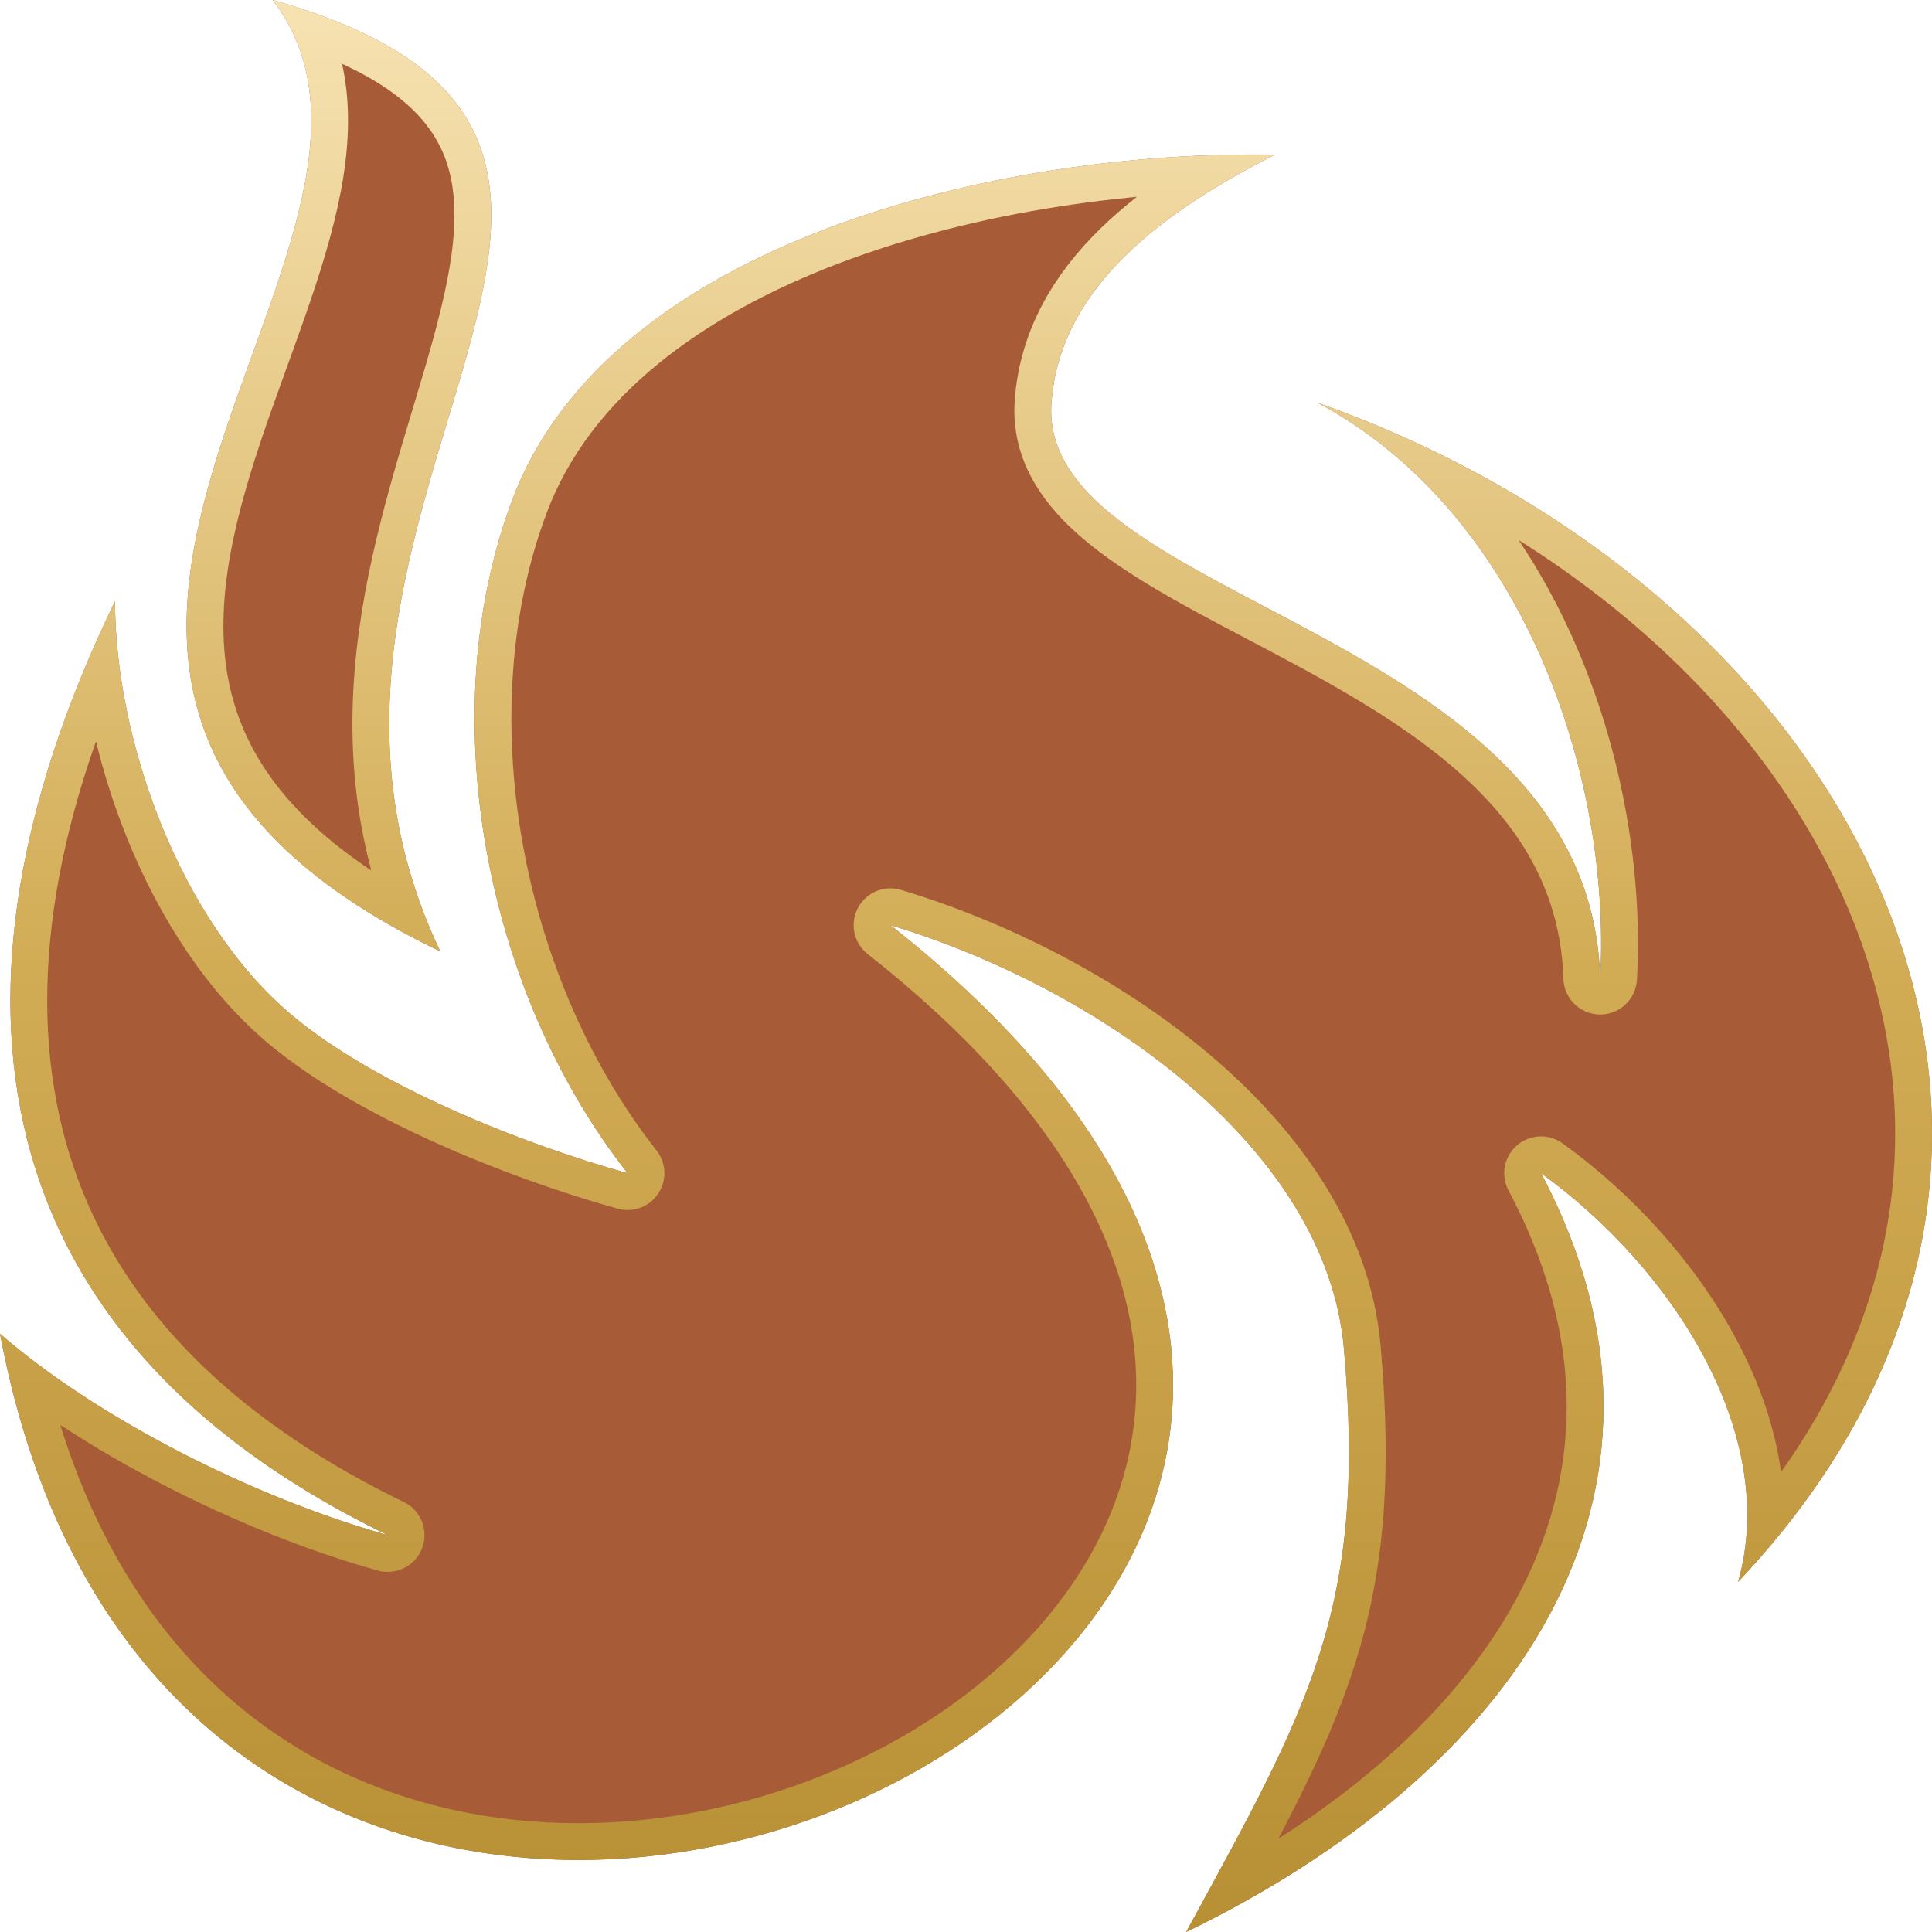
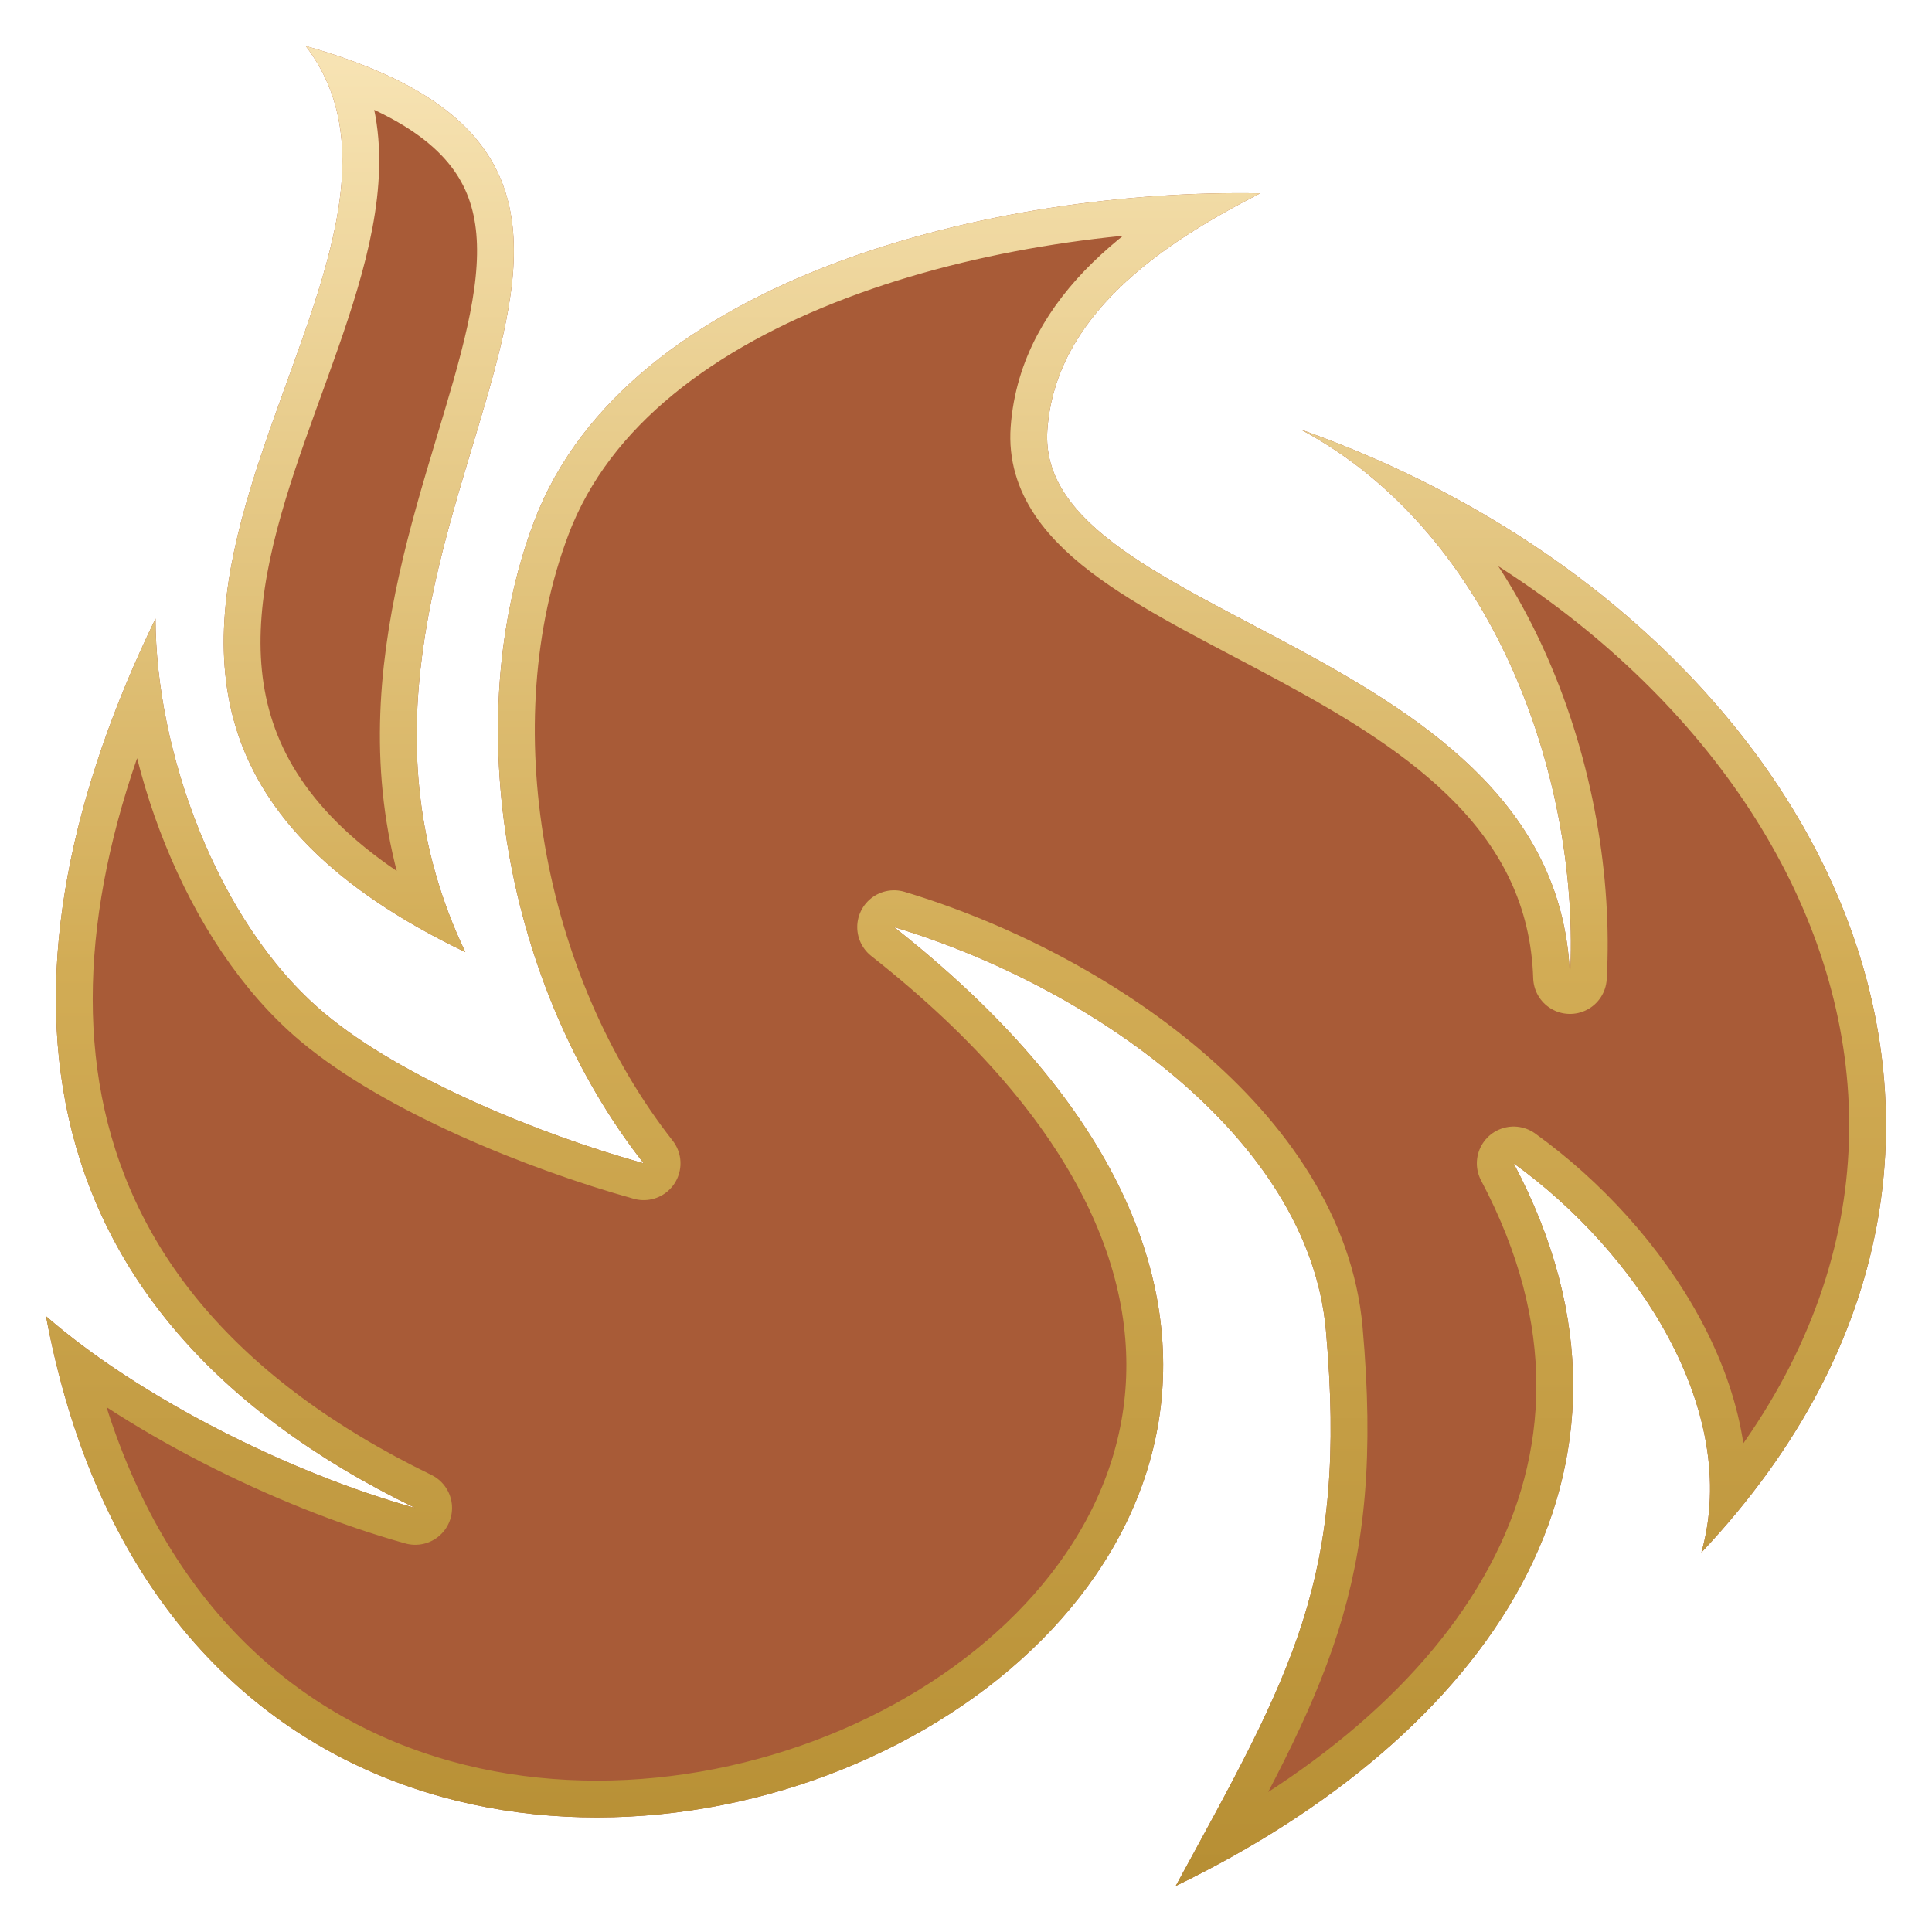
<svg xmlns="http://www.w3.org/2000/svg" viewBox="0 0 84 84">
  <defs>
    <linearGradient id="gold" x1="0" y1="0" x2="0" y2="1">
      <stop offset="0" stop-color="#f7e3b3" />
      <stop offset="0.5" stop-color="#d2ac55" />
      <stop offset="1" stop-color="#b78f34" />
    </linearGradient>
  </defs>
-   <clipPath id="shape">
-     <path d="M19.143 41.366C-5.468 29.548 19.991 10.647 11.857 0C33.563 6.135 9.982 22.143 19.143 41.366ZM22.286 21.698C26.516 10.517 43.459 6.503 55.429 6.726C50.764 9.106 46.089 12.367 45.715 17.511C45.078 26.275 69.081 27.226 69.573 42.508C70.061 33.784 66.273 22.317 57.286 17.511C80.685 25.78 93.494 49.761 75.573 68.774C77.406 62.262 72.577 55.02 67.001 51.009C74.47 65.104 65.623 77.193 51.573 84C56.874 74.269 59.444 69.992 58.43 58.623C57.642 49.783 47.581 42.889 38.715 40.224C78.837 71.788 8.585 103.825 0 57.988C4.272 61.704 11.097 65.136 16.857 66.743C-1.883 57.641 -2.641 41.898 5 26.139C5 32.078 7.761 40.009 12.714 44.158C16.278 47.143 22.569 49.697 27.286 51.009C21.003 43.005 18.8 30.912 22.286 21.698Z" />
-   </clipPath>
-   <g fill="#a85b37">
-     <path d="M19.143 41.366C-5.468 29.548 19.991 10.647 11.857 0C33.563 6.135 9.982 22.143 19.143 41.366ZM22.286 21.698C26.516 10.517 43.459 6.503 55.429 6.726C50.764 9.106 46.089 12.367 45.715 17.511C45.078 26.275 69.081 27.226 69.573 42.508C70.061 33.784 66.273 22.317 57.286 17.511C80.685 25.78 93.494 49.761 75.573 68.774C77.406 62.262 72.577 55.02 67.001 51.009C74.47 65.104 65.623 77.193 51.573 84C56.874 74.269 59.444 69.992 58.43 58.623C57.642 49.783 47.581 42.889 38.715 40.224C78.837 71.788 8.585 103.825 0 57.988C4.272 61.704 11.097 65.136 16.857 66.743C-1.883 57.641 -2.641 41.898 5 26.139C5 32.078 7.761 40.009 12.714 44.158C16.278 47.143 22.569 49.697 27.286 51.009C21.003 43.005 18.8 30.912 22.286 21.698Z" />
-   </g>
-   <g clip-path="url(#shape)" fill="none" stroke="url(#gold)" stroke-width="3.2" stroke-linejoin="round">
-     <path d="M19.143 41.366C-5.468 29.548 19.991 10.647 11.857 0C33.563 6.135 9.982 22.143 19.143 41.366ZM22.286 21.698C26.516 10.517 43.459 6.503 55.429 6.726C50.764 9.106 46.089 12.367 45.715 17.511C45.078 26.275 69.081 27.226 69.573 42.508C70.061 33.784 66.273 22.317 57.286 17.511C80.685 25.78 93.494 49.761 75.573 68.774C77.406 62.262 72.577 55.02 67.001 51.009C74.47 65.104 65.623 77.193 51.573 84C56.874 74.269 59.444 69.992 58.43 58.623C57.642 49.783 47.581 42.889 38.715 40.224C78.837 71.788 8.585 103.825 0 57.988C4.272 61.704 11.097 65.136 16.857 66.743C-1.883 57.641 -2.641 41.898 5 26.139C5 32.078 7.761 40.009 12.714 44.158C16.278 47.143 22.569 49.697 27.286 51.009C21.003 43.005 18.8 30.912 22.286 21.698Z" />
+   <g transform="translate(2 2) scale(0.95238)">
+     <clipPath id="shape">
+       <path d="M19.143 41.366C-5.468 29.548 19.991 10.647 11.857 0C33.563 6.135 9.982 22.143 19.143 41.366ZM22.286 21.698C26.516 10.517 43.459 6.503 55.429 6.726C50.764 9.106 46.089 12.367 45.715 17.511C45.078 26.275 69.081 27.226 69.573 42.508C70.061 33.784 66.273 22.317 57.286 17.511C80.685 25.78 93.494 49.761 75.573 68.774C77.406 62.262 72.577 55.02 67.001 51.009C74.47 65.104 65.623 77.193 51.573 84C56.874 74.269 59.444 69.992 58.43 58.623C57.642 49.783 47.581 42.889 38.715 40.224C78.837 71.788 8.585 103.825 0 57.988C4.272 61.704 11.097 65.136 16.857 66.743C-1.883 57.641 -2.641 41.898 5 26.139C5 32.078 7.761 40.009 12.714 44.158C16.278 47.143 22.569 49.697 27.286 51.009C21.003 43.005 18.8 30.912 22.286 21.698Z" />
+     </clipPath>
+     <g fill="#a85b37">
+       <path d="M19.143 41.366C-5.468 29.548 19.991 10.647 11.857 0C33.563 6.135 9.982 22.143 19.143 41.366ZM22.286 21.698C26.516 10.517 43.459 6.503 55.429 6.726C50.764 9.106 46.089 12.367 45.715 17.511C45.078 26.275 69.081 27.226 69.573 42.508C70.061 33.784 66.273 22.317 57.286 17.511C80.685 25.78 93.494 49.761 75.573 68.774C77.406 62.262 72.577 55.02 67.001 51.009C74.47 65.104 65.623 77.193 51.573 84C56.874 74.269 59.444 69.992 58.43 58.623C57.642 49.783 47.581 42.889 38.715 40.224C78.837 71.788 8.585 103.825 0 57.988C4.272 61.704 11.097 65.136 16.857 66.743C-1.883 57.641 -2.641 41.898 5 26.139C5 32.078 7.761 40.009 12.714 44.158C16.278 47.143 22.569 49.697 27.286 51.009C21.003 43.005 18.8 30.912 22.286 21.698Z" />
+     </g>
+     <g clip-path="url(#shape)" fill="none" stroke="url(#gold)" stroke-width="3.36" stroke-linejoin="round">
+       <path d="M19.143 41.366C-5.468 29.548 19.991 10.647 11.857 0C33.563 6.135 9.982 22.143 19.143 41.366ZM22.286 21.698C26.516 10.517 43.459 6.503 55.429 6.726C50.764 9.106 46.089 12.367 45.715 17.511C45.078 26.275 69.081 27.226 69.573 42.508C70.061 33.784 66.273 22.317 57.286 17.511C80.685 25.78 93.494 49.761 75.573 68.774C77.406 62.262 72.577 55.02 67.001 51.009C74.47 65.104 65.623 77.193 51.573 84C56.874 74.269 59.444 69.992 58.43 58.623C57.642 49.783 47.581 42.889 38.715 40.224C78.837 71.788 8.585 103.825 0 57.988C4.272 61.704 11.097 65.136 16.857 66.743C-1.883 57.641 -2.641 41.898 5 26.139C5 32.078 7.761 40.009 12.714 44.158C16.278 47.143 22.569 49.697 27.286 51.009C21.003 43.005 18.8 30.912 22.286 21.698Z" />
+     </g>
  </g>
</svg>
